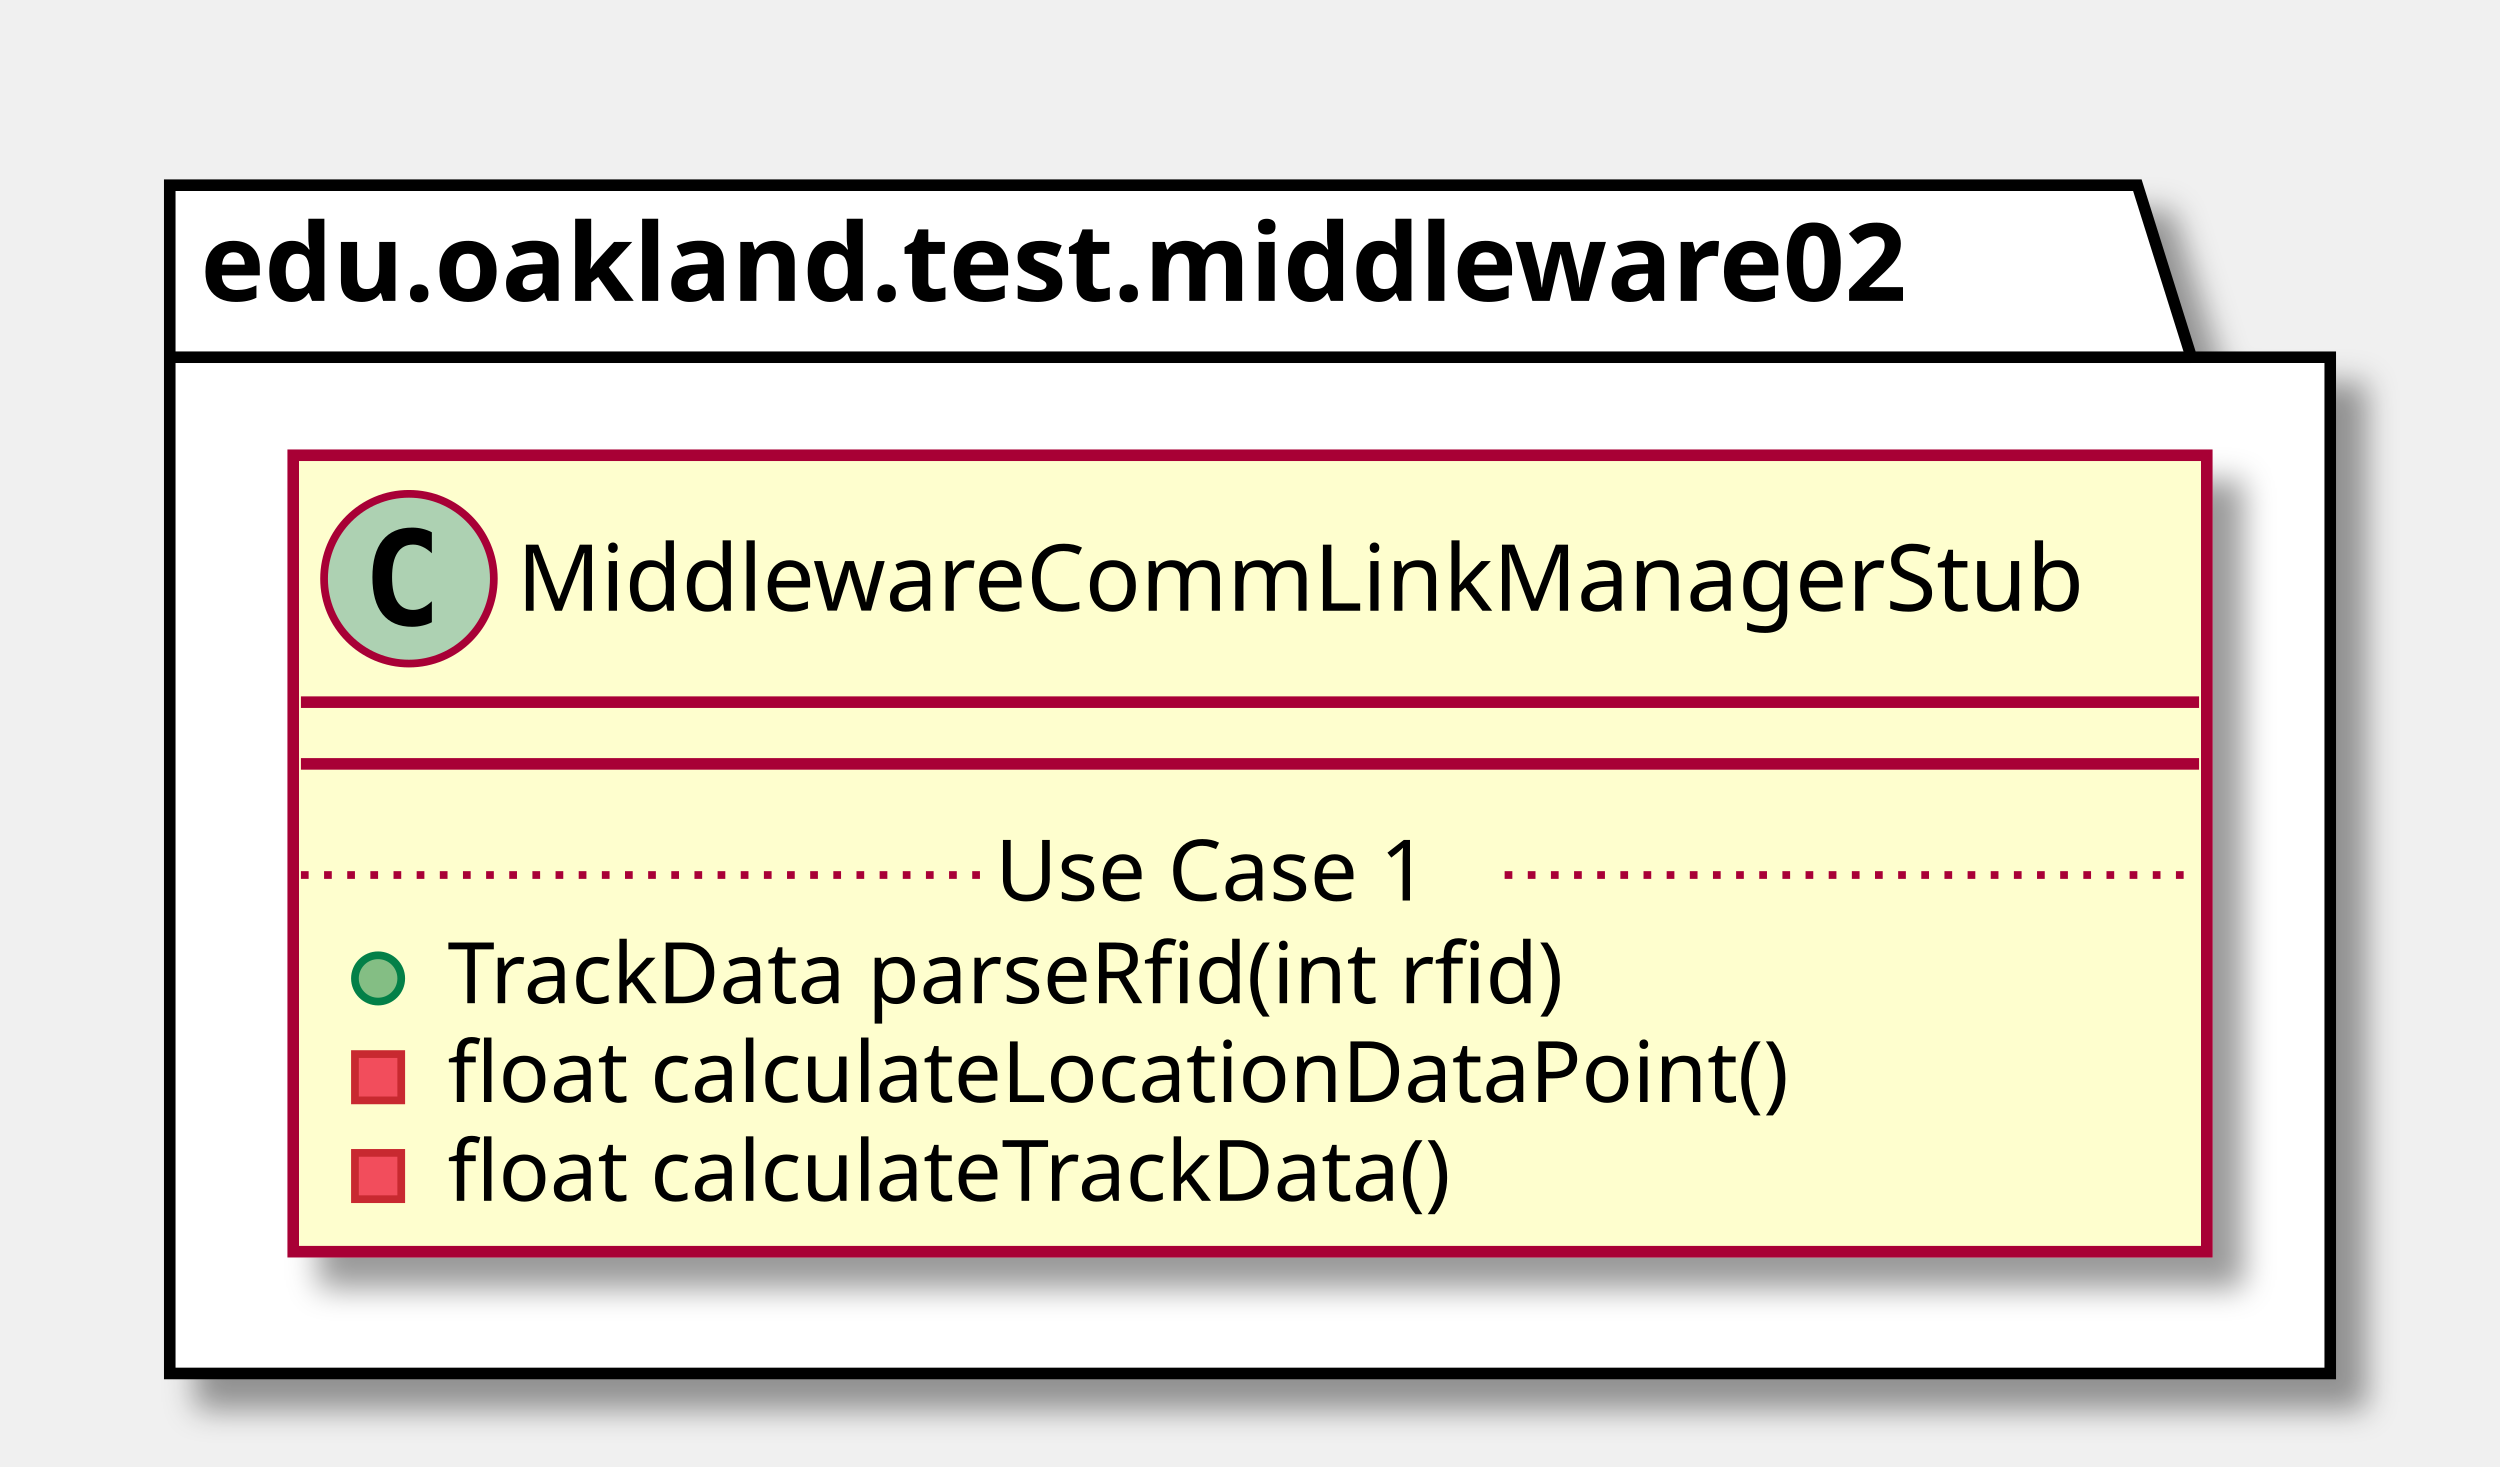
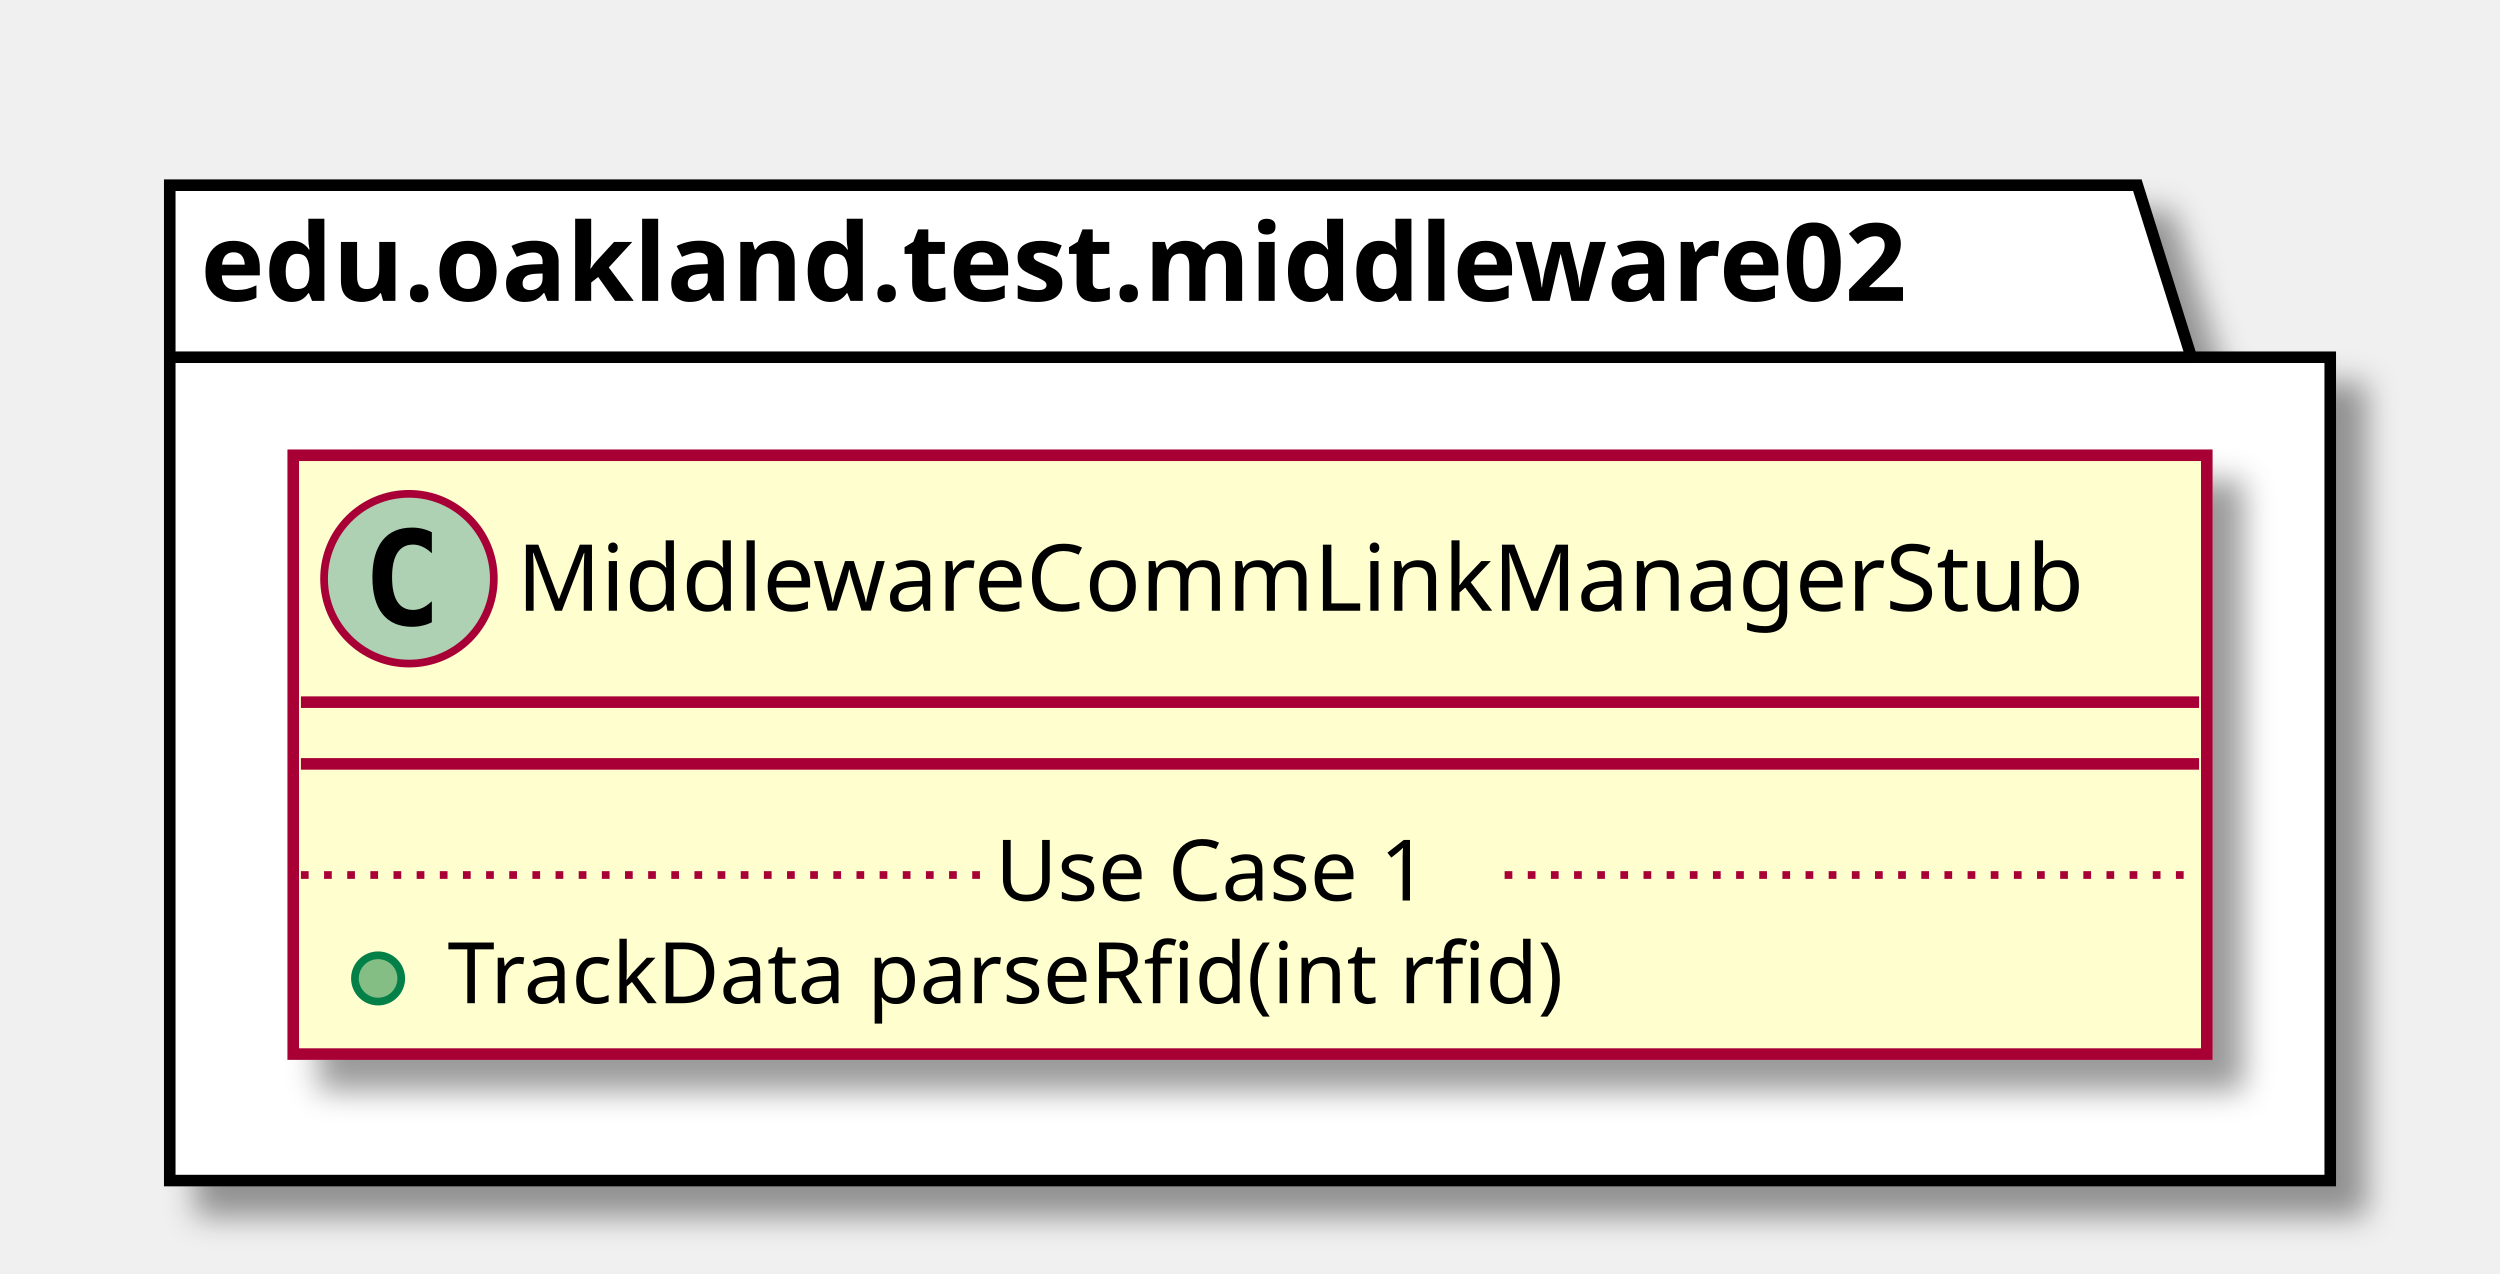
- <svg xmlns="http://www.w3.org/2000/svg" contentScriptType="application/ecmascript" contentStyleType="text/css" height="190px" preserveAspectRatio="none" style="width:324px;height:190px;" version="1.1" viewBox="0 0 324 190" width="324px" zoomAndPan="magnify">
+ <svg xmlns="http://www.w3.org/2000/svg" contentScriptType="application/ecmascript" contentStyleType="text/css" height="165px" preserveAspectRatio="none" style="width:324px;height:165px;" version="1.1" viewBox="0 0 324 165" width="324px" zoomAndPan="magnify">
  <defs>
-     <filter height="300%" id="fii0jr2oa3myu" width="300%" x="-1" y="-1">
+     <filter height="300%" id="f1fnnjb7udhgsq" width="300%" x="-1" y="-1">
      <feGaussianBlur result="blurOut" stdDeviation="2.0" />
      <feColorMatrix in="blurOut" result="blurOut2" type="matrix" values="0 0 0 0 0 0 0 0 0 0 0 0 0 0 0 0 0 0 .4 0" />
      <feOffset dx="4.0" dy="4.0" in="blurOut2" result="blurOut3" />
      <feBlend in="SourceGraphic" in2="blurOut3" mode="normal" />
    </filter>
  </defs>
  <g>
-     <polygon fill="#FFFFFF" filter="url(#fii0jr2oa3myu)" points="22,24,277,24,284,46.297,302,46.297,302,178,22,178,22,24" style="stroke: #000000; stroke-width: 1.5;" />
+     <polygon fill="#FFFFFF" filter="url(#f1fnnjb7udhgsq)" points="22,24,277,24,284,46.297,302,46.297,302,153,22,153,22,24" style="stroke: #000000; stroke-width: 1.5;" />
    <line style="stroke: #000000; stroke-width: 1.5;" x1="22" x2="284" y1="46.297" y2="46.297" />
    <text fill="#000000" font-family="sans-serif" font-size="14" font-weight="bold" lengthAdjust="spacingAndGlyphs" textLength="249" x="26" y="38.995">edu.oakland.test.middleware02</text>
-     <rect fill="#FEFECE" filter="url(#fii0jr2oa3myu)" height="103.219" id="MiddlewareCommLinkManagerStub" style="stroke: #A80036; stroke-width: 1.5;" width="248" x="38" y="59" />
+     <rect fill="#FEFECE" filter="url(#f1fnnjb7udhgsq)" height="77.609" id="MiddlewareCommLinkManagerStub" style="stroke: #A80036; stroke-width: 1.5;" width="248" x="38" y="59" />
    <ellipse cx="53" cy="75" fill="#ADD1B2" rx="11" ry="11" style="stroke: #A80036; stroke-width: 1.0;" />
    <path d="M55.969,80.641 Q55.391,80.938 54.75,81.078 Q54.109,81.234 53.406,81.234 Q50.906,81.234 49.578,79.594 Q48.266,77.938 48.266,74.812 Q48.266,71.688 49.578,70.031 Q50.906,68.375 53.406,68.375 Q54.109,68.375 54.75,68.531 Q55.406,68.688 55.969,68.984 L55.969,71.703 Q55.344,71.125 54.75,70.859 Q54.156,70.578 53.531,70.578 Q52.188,70.578 51.5,71.656 Q50.812,72.719 50.812,74.812 Q50.812,76.906 51.5,77.984 Q52.188,79.047 53.531,79.047 Q54.156,79.047 54.75,78.781 Q55.344,78.5 55.969,77.922 L55.969,80.641 Z " />
    <text fill="#000000" font-family="sans-serif" font-size="12" lengthAdjust="spacingAndGlyphs" textLength="216" x="67" y="79.154">MiddlewareCommLinkManagerStub</text>
    <line style="stroke: #A80036; stroke-width: 1.5;" x1="39" x2="285" y1="91" y2="91" />
    <line style="stroke: #A80036; stroke-width: 1.5;" x1="39" x2="285" y1="99" y2="99" />
    <ellipse cx="49" cy="126.805" fill="#84BE84" rx="3" ry="3" style="stroke: #038048; stroke-width: 1.0;" />
    <text fill="#000000" font-family="sans-serif" font-size="11" lengthAdjust="spacingAndGlyphs" textLength="160" x="58" y="130.015">TrackData parseRfid(int rfid)</text>
-     <rect fill="#F24D5C" height="6" style="stroke: #C82930; stroke-width: 1.0;" width="6" x="46" y="136.609" />
-     <text fill="#000000" font-family="sans-serif" font-size="11" lengthAdjust="spacingAndGlyphs" textLength="188" x="58" y="142.82">float calculateLocationDataPoint()</text>
-     <rect fill="#F24D5C" height="6" style="stroke: #C82930; stroke-width: 1.0;" width="6" x="46" y="149.414" />
-     <text fill="#000000" font-family="sans-serif" font-size="11" lengthAdjust="spacingAndGlyphs" textLength="144" x="58" y="155.625">float calculateTrackData()</text>
    <line style="stroke: #A80036; stroke-width: 1.0; stroke-dasharray: 1.0,2.0;" x1="39" x2="129" y1="113.402" y2="113.402" />
    <text fill="#000000" font-family="sans-serif" font-size="11" lengthAdjust="spacingAndGlyphs" textLength="66" x="129" y="116.71">Use Case 1</text>
    <line style="stroke: #A80036; stroke-width: 1.0; stroke-dasharray: 1.0,2.0;" x1="195" x2="285" y1="113.402" y2="113.402" />
  </g>
</svg>
